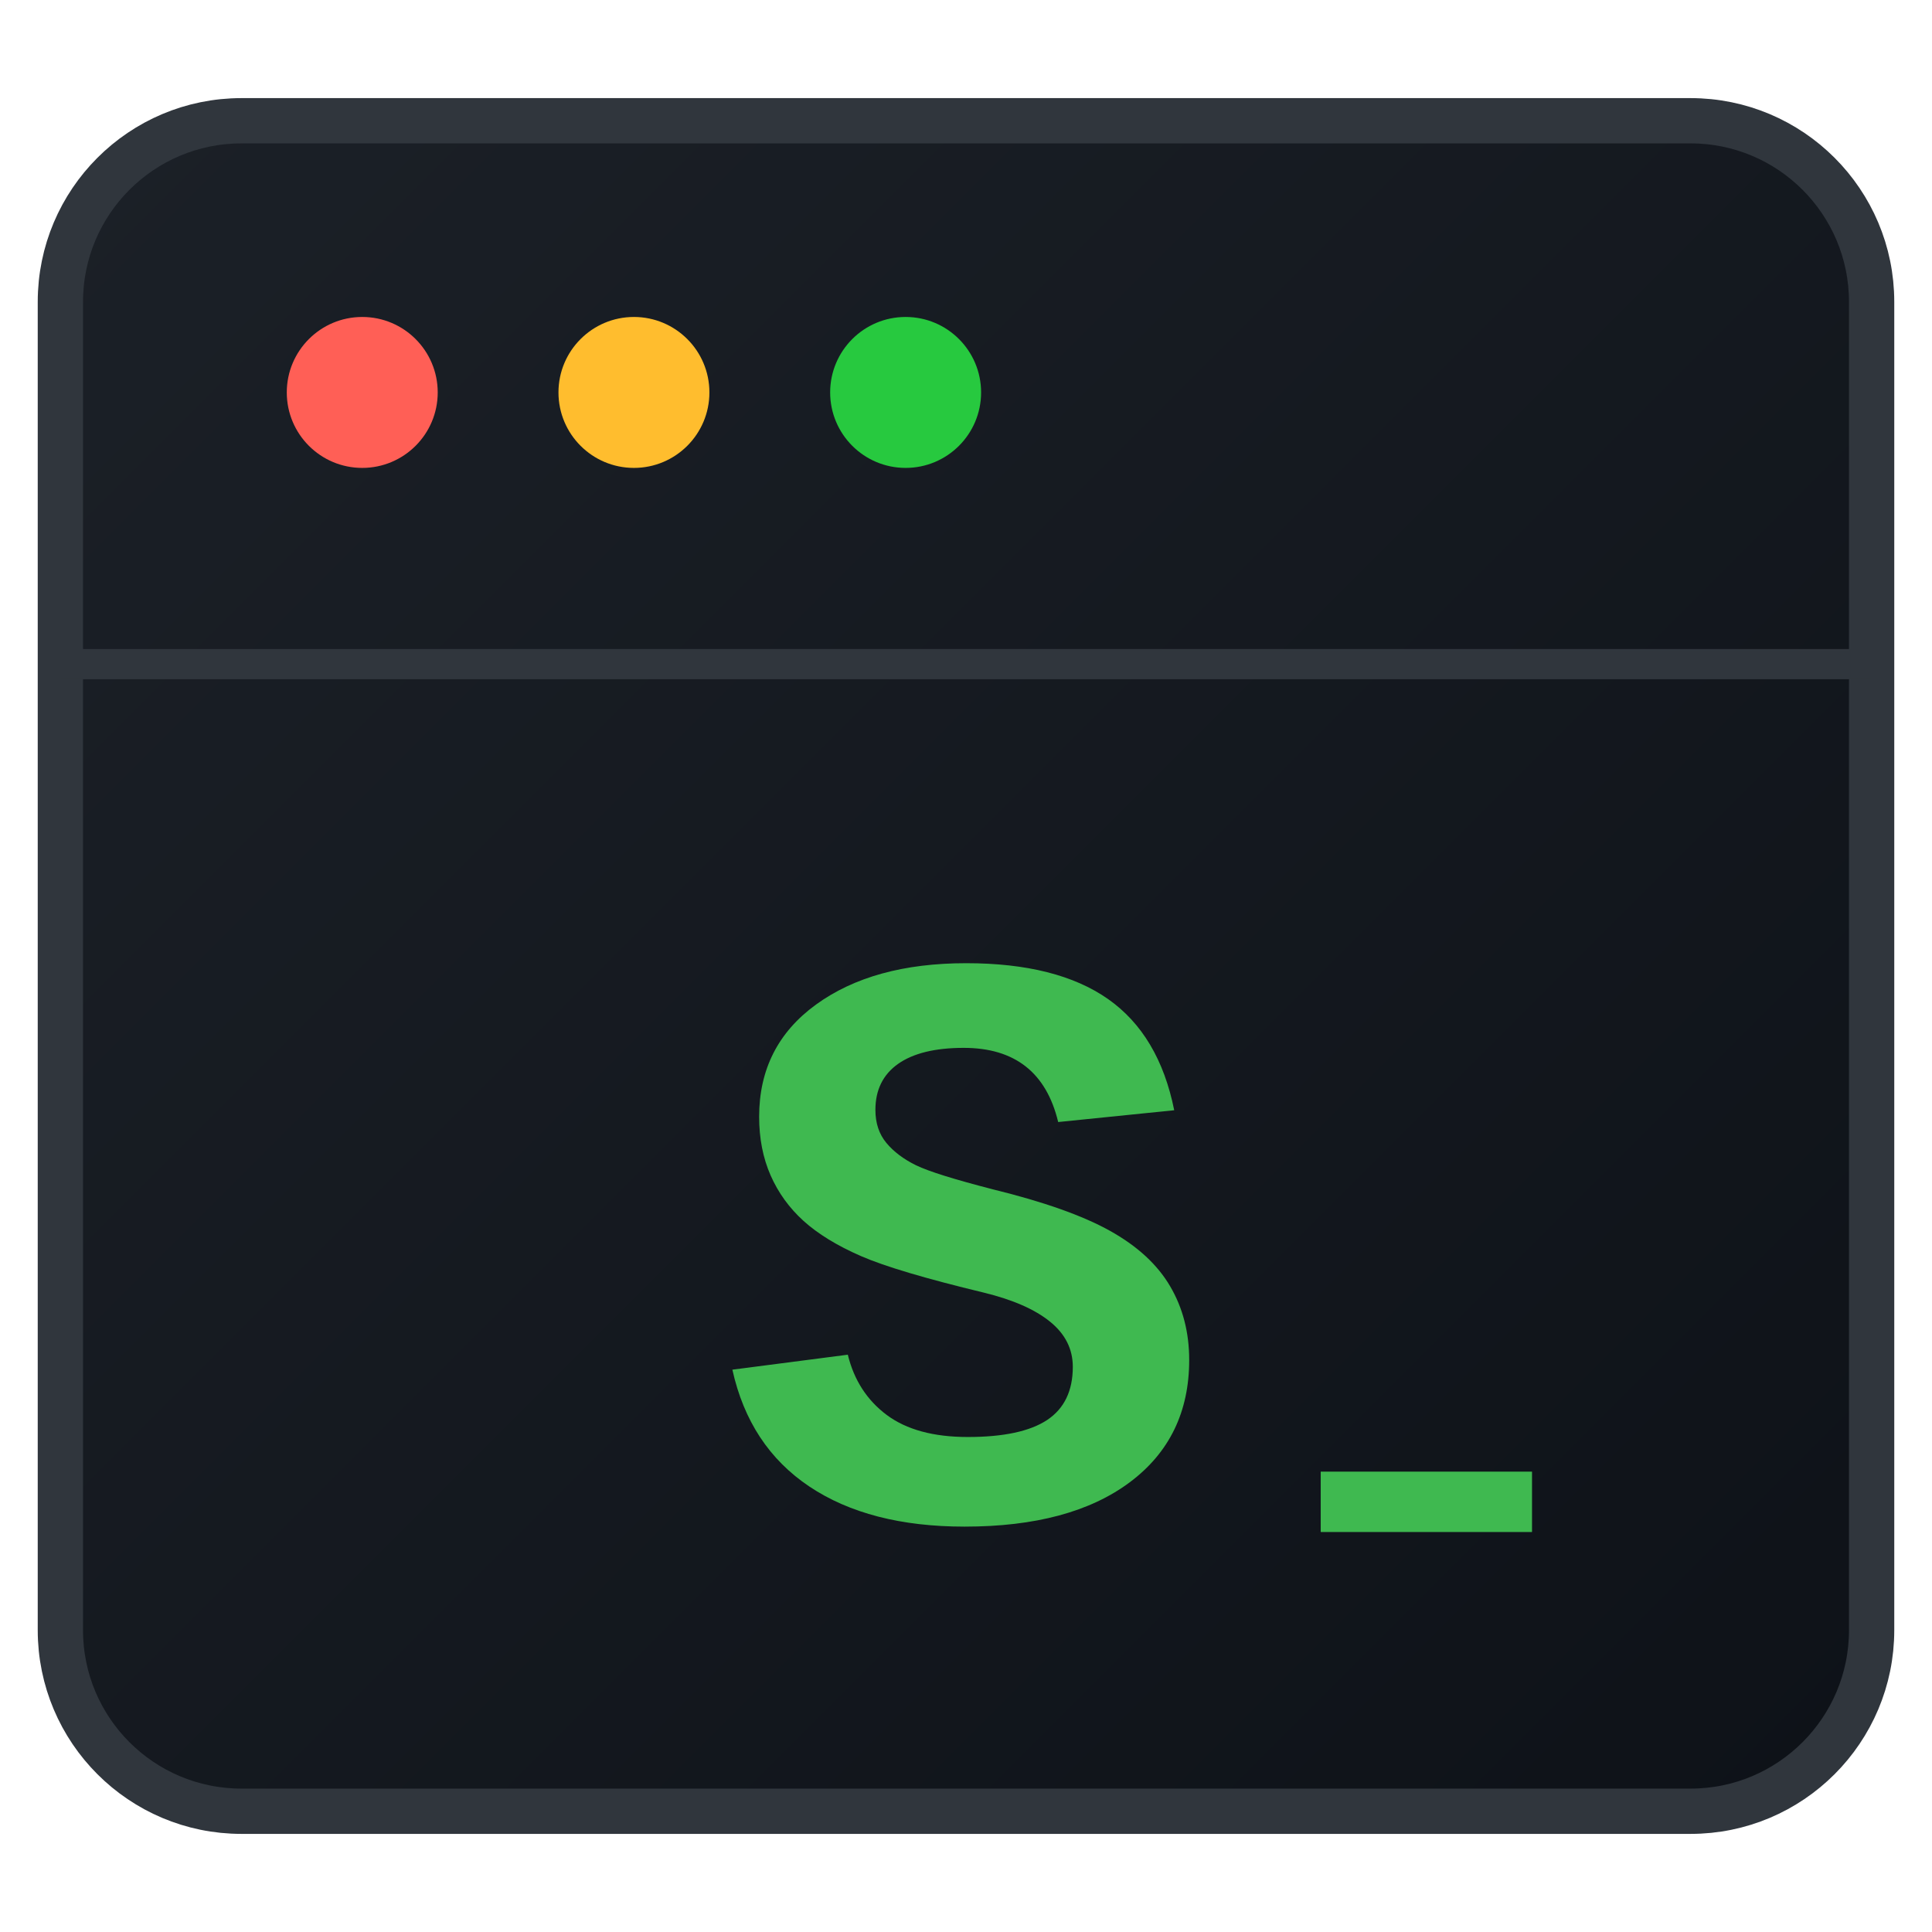
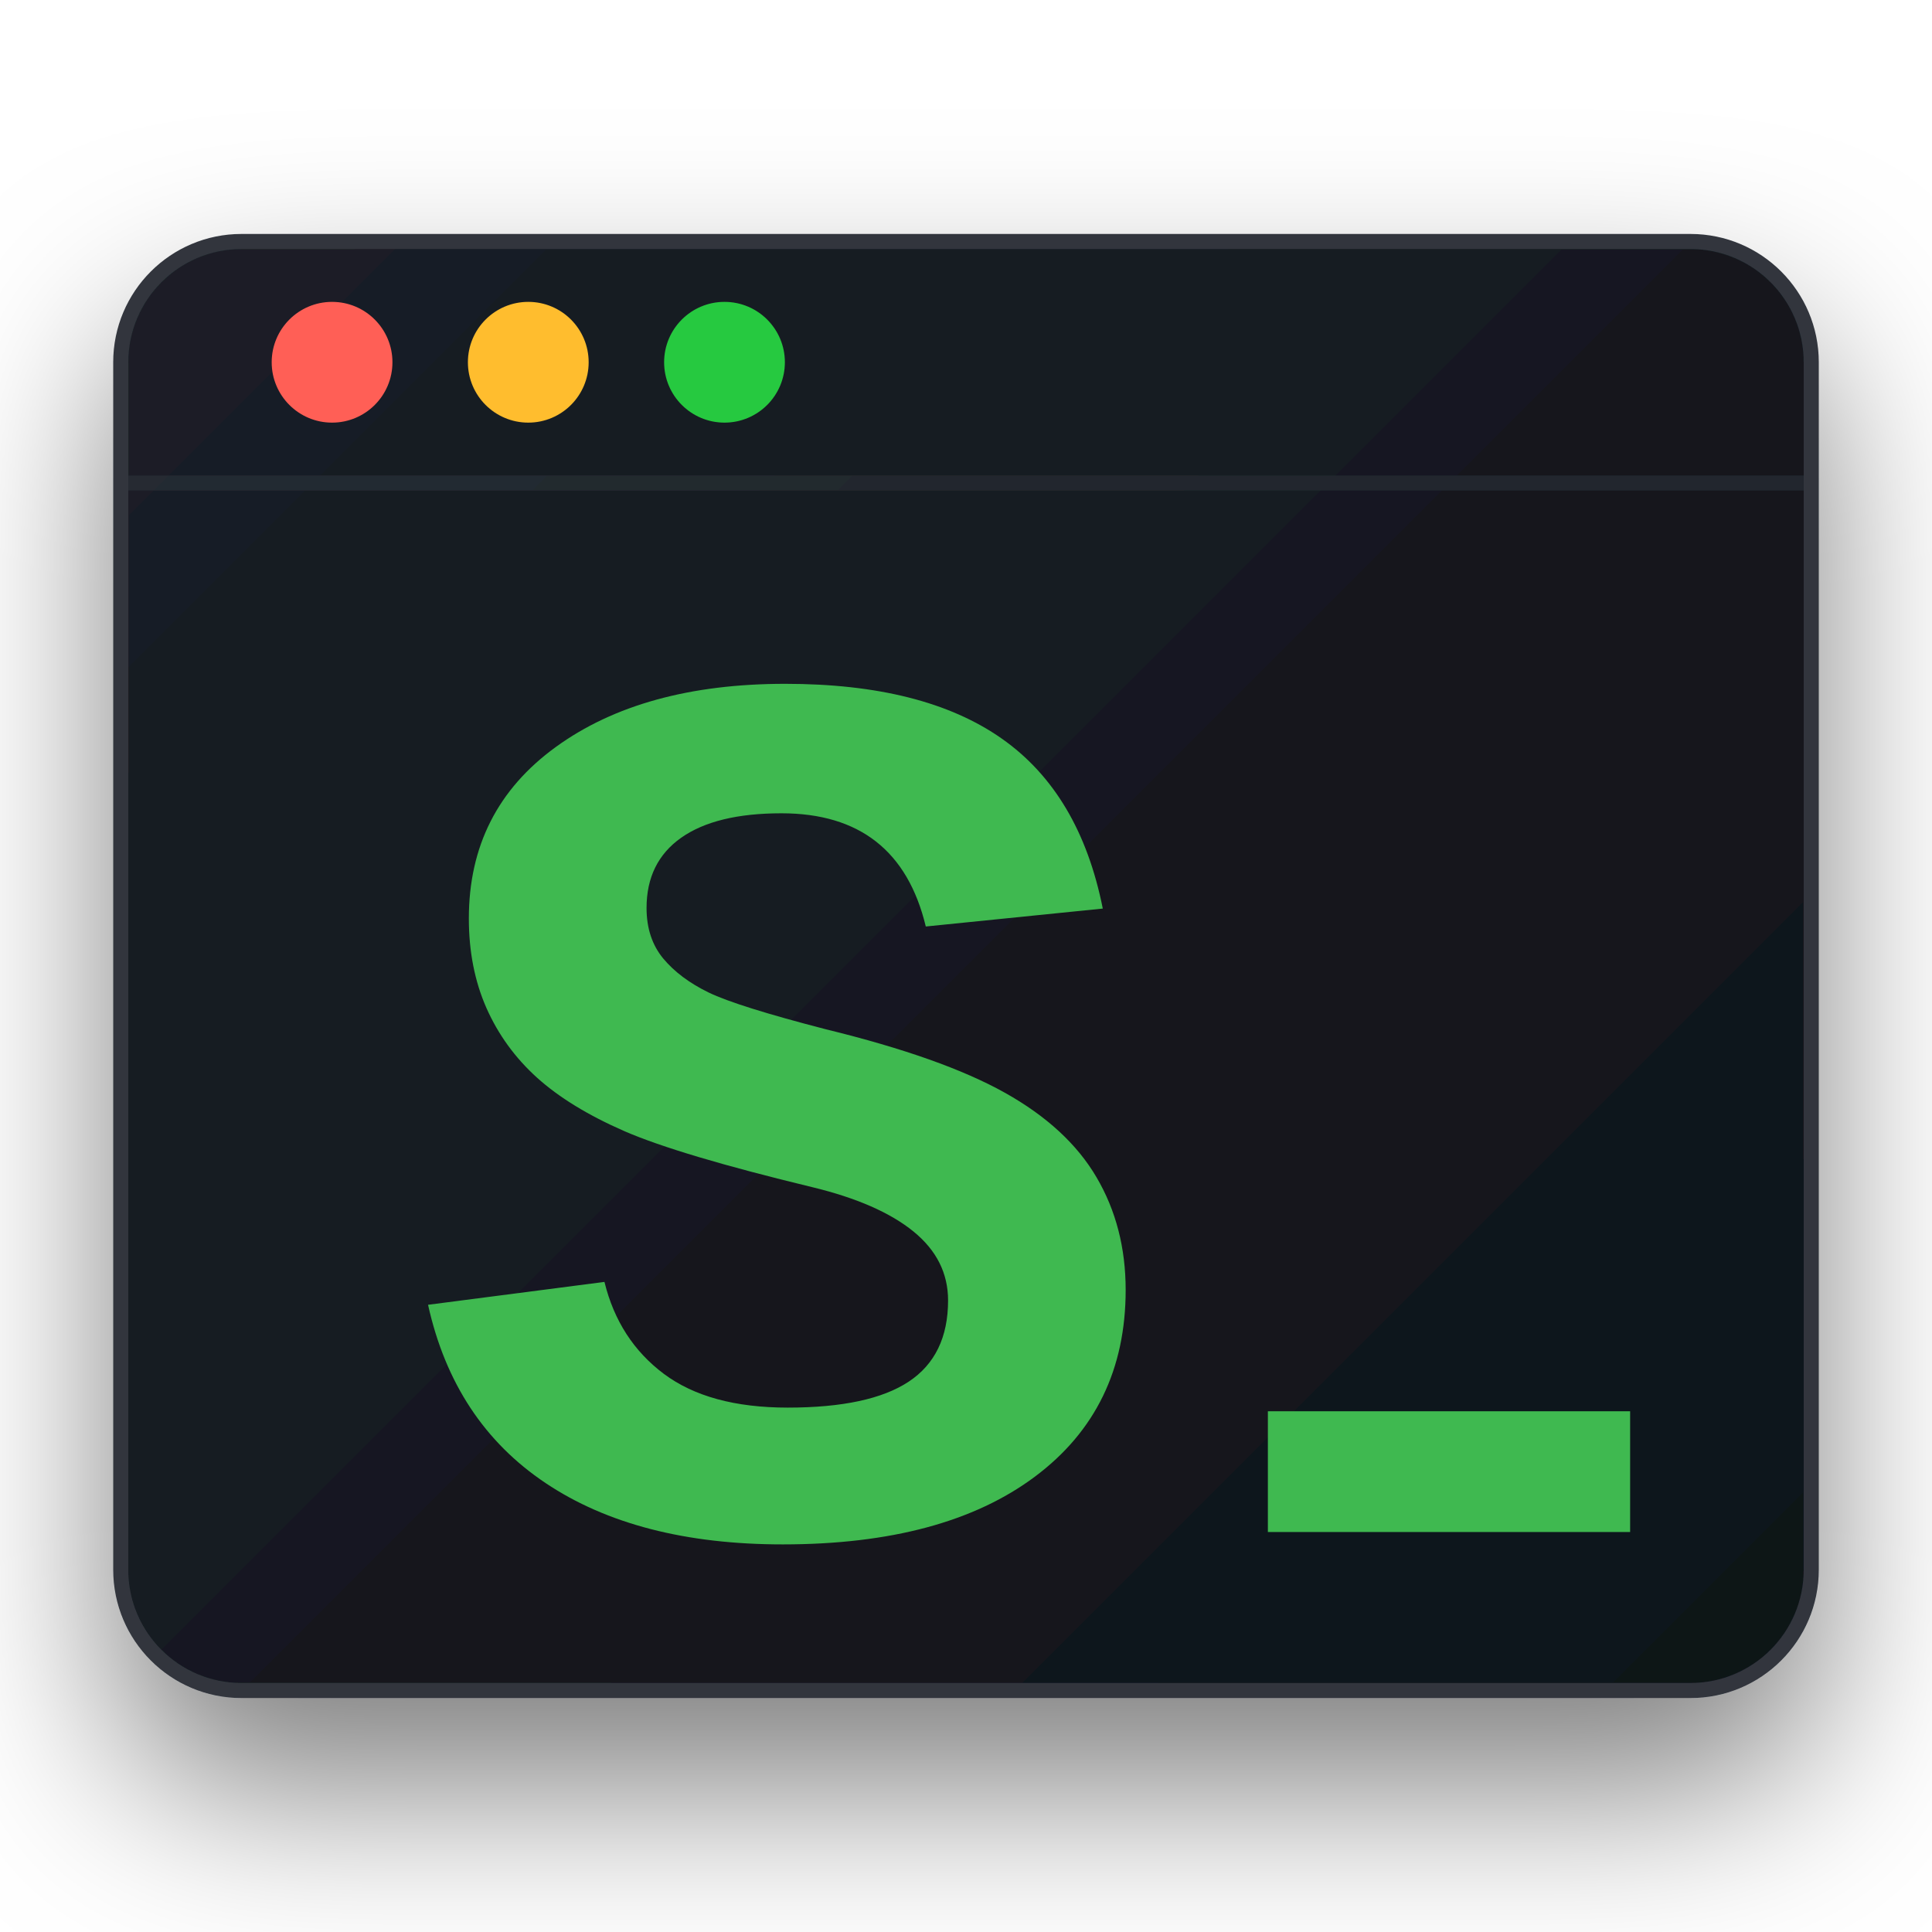
<svg xmlns="http://www.w3.org/2000/svg" width="256" height="256" viewBox="0 0 256 256" fill="none">
  <defs>
-     <linearGradient id="logoBg" x1="0" y1="0" x2="256" y2="256" gradientUnits="userSpaceOnUse">
+     <linearGradient id="bg" x1="0" y1="0" x2="256" y2="256" gradientUnits="userSpaceOnUse">
      <stop offset="0%" stop-color="#1c2128" />
      <stop offset="100%" stop-color="#0d1117" />
    </linearGradient>
-     <filter id="logoGlow" x="-20%" y="-20%" width="140%" height="140%">
-       <feGaussianBlur stdDeviation="8" result="blur" />
-       <feComposite in="SourceGraphic" in2="blur" operator="over" />
+     <filter id="shadow" x="-20%" y="-20%" width="140%" height="140%">
+       <feDropShadow dx="0" dy="12" stdDeviation="12" flood-opacity="0.5" />
    </filter>
  </defs>
-   <rect x="8" y="16" width="240" height="224" rx="24" fill="url(#logoBg)" stroke="#30363D" stroke-width="6" />
-   <circle cx="48" cy="52" r="10" fill="#FF5F56" />
-   <circle cx="84" cy="52" r="10" fill="#FFBD2E" />
-   <circle cx="120" cy="52" r="10" fill="#27C93F" />
-   <line x1="8" y1="88" x2="248" y2="88" stroke="#30363D" stroke-width="4" />
-   <text x="128" y="170" font-family="'Courier New', Courier, monospace" font-weight="900" font-size="110" fill="#3fb950" text-anchor="middle" dominant-baseline="middle" style="text-shadow: 0 0 20px rgba(63, 185, 80, 0.4)">S</text>
-   <rect x="175" y="195" width="28" height="8" fill="#3fb950">
-     <animate attributeName="opacity" values="1;0;1" dur="1.2s" repeatCount="indefinite" />
-   </rect>
+   <g filter="url(#shadow)">
+     <rect x="16" y="32" width="224" height="192" rx="16" fill="url(#bg)" stroke="#30363d" stroke-width="2" />
+     <line x1="16" y1="64" x2="240" y2="64" stroke="#30363d" stroke-width="2" stroke-opacity="0.5" />
+     <circle cx="44" cy="48" r="8" fill="#ff5f56" />
+     <circle cx="70" cy="48" r="8" fill="#ffbd2e" />
+     <circle cx="96" cy="48" r="8" fill="#27c93f" />
+   </g>
+   <g transform="translate(128, 203)">
+     <text x="-24" y="0" font-family="'Courier New', Courier, monospace" font-weight="bold" font-size="168" fill="#3fb950" text-anchor="middle">S</text>
+     <rect x="40" y="-16" width="48" height="16" fill="#3fb950">
+       <animate attributeName="opacity" values="1;0;1" dur="1s" repeatCount="indefinite" />
+     </rect>
+   </g>
</svg>
